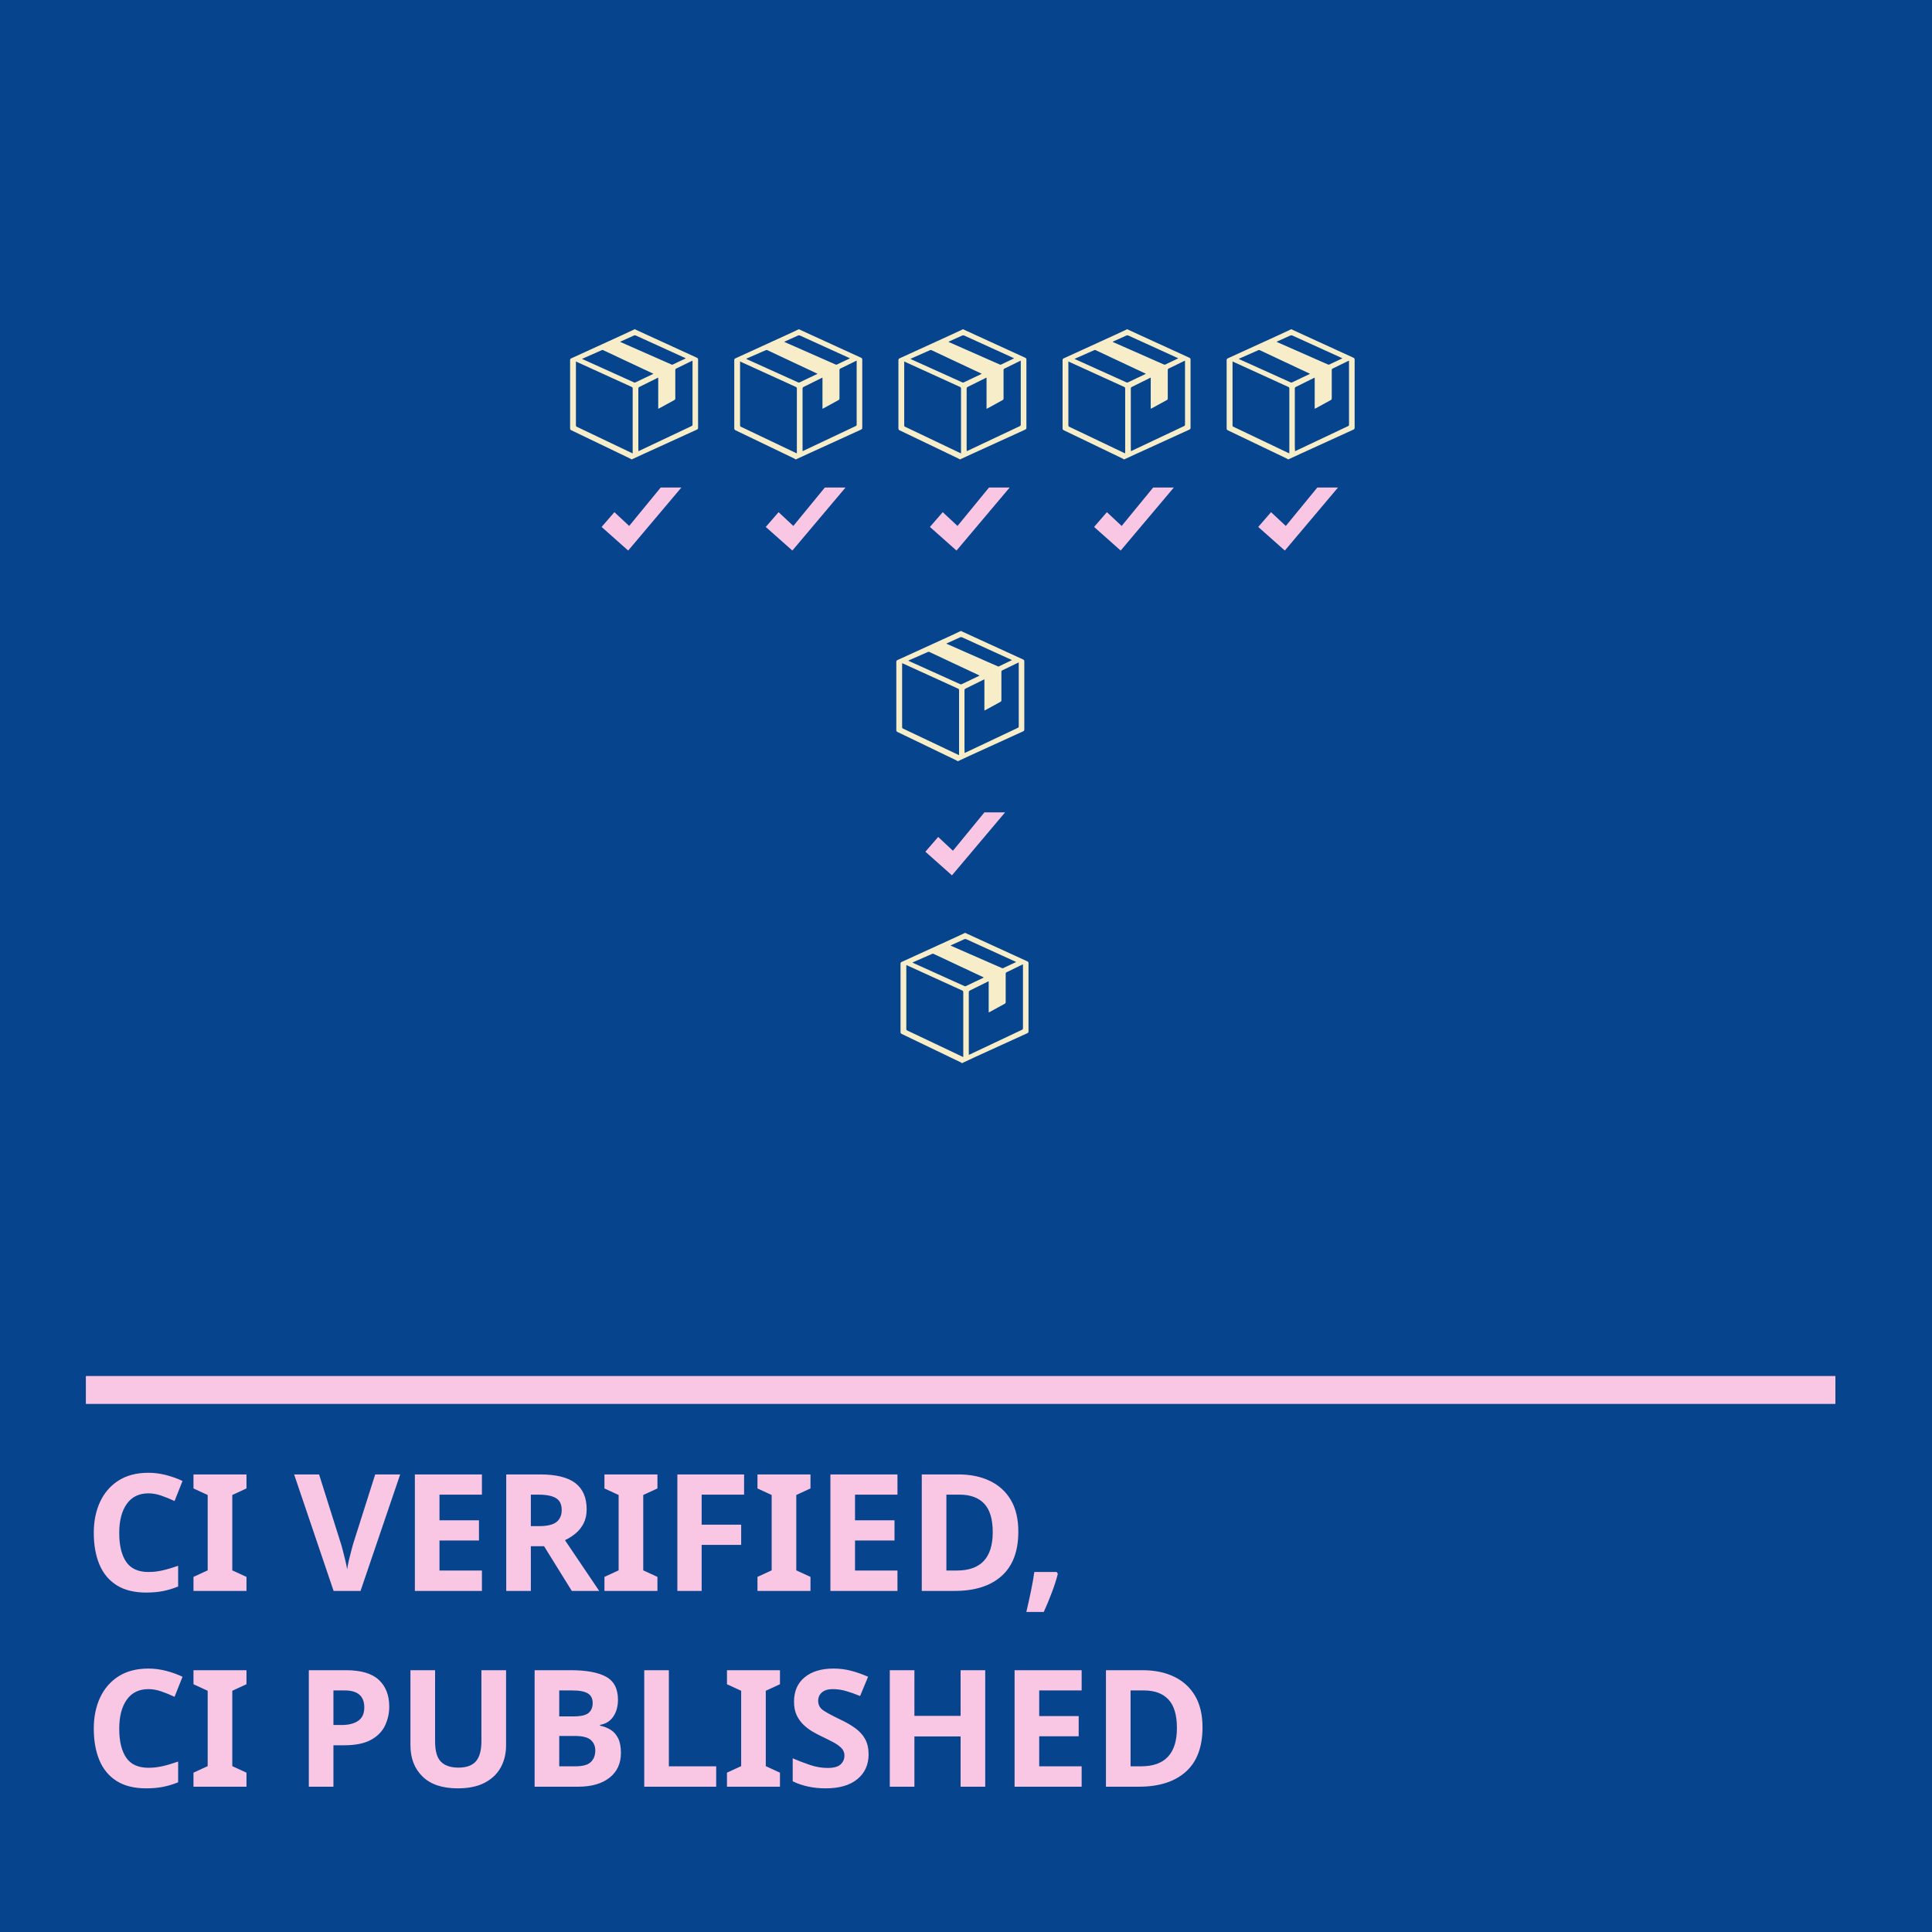
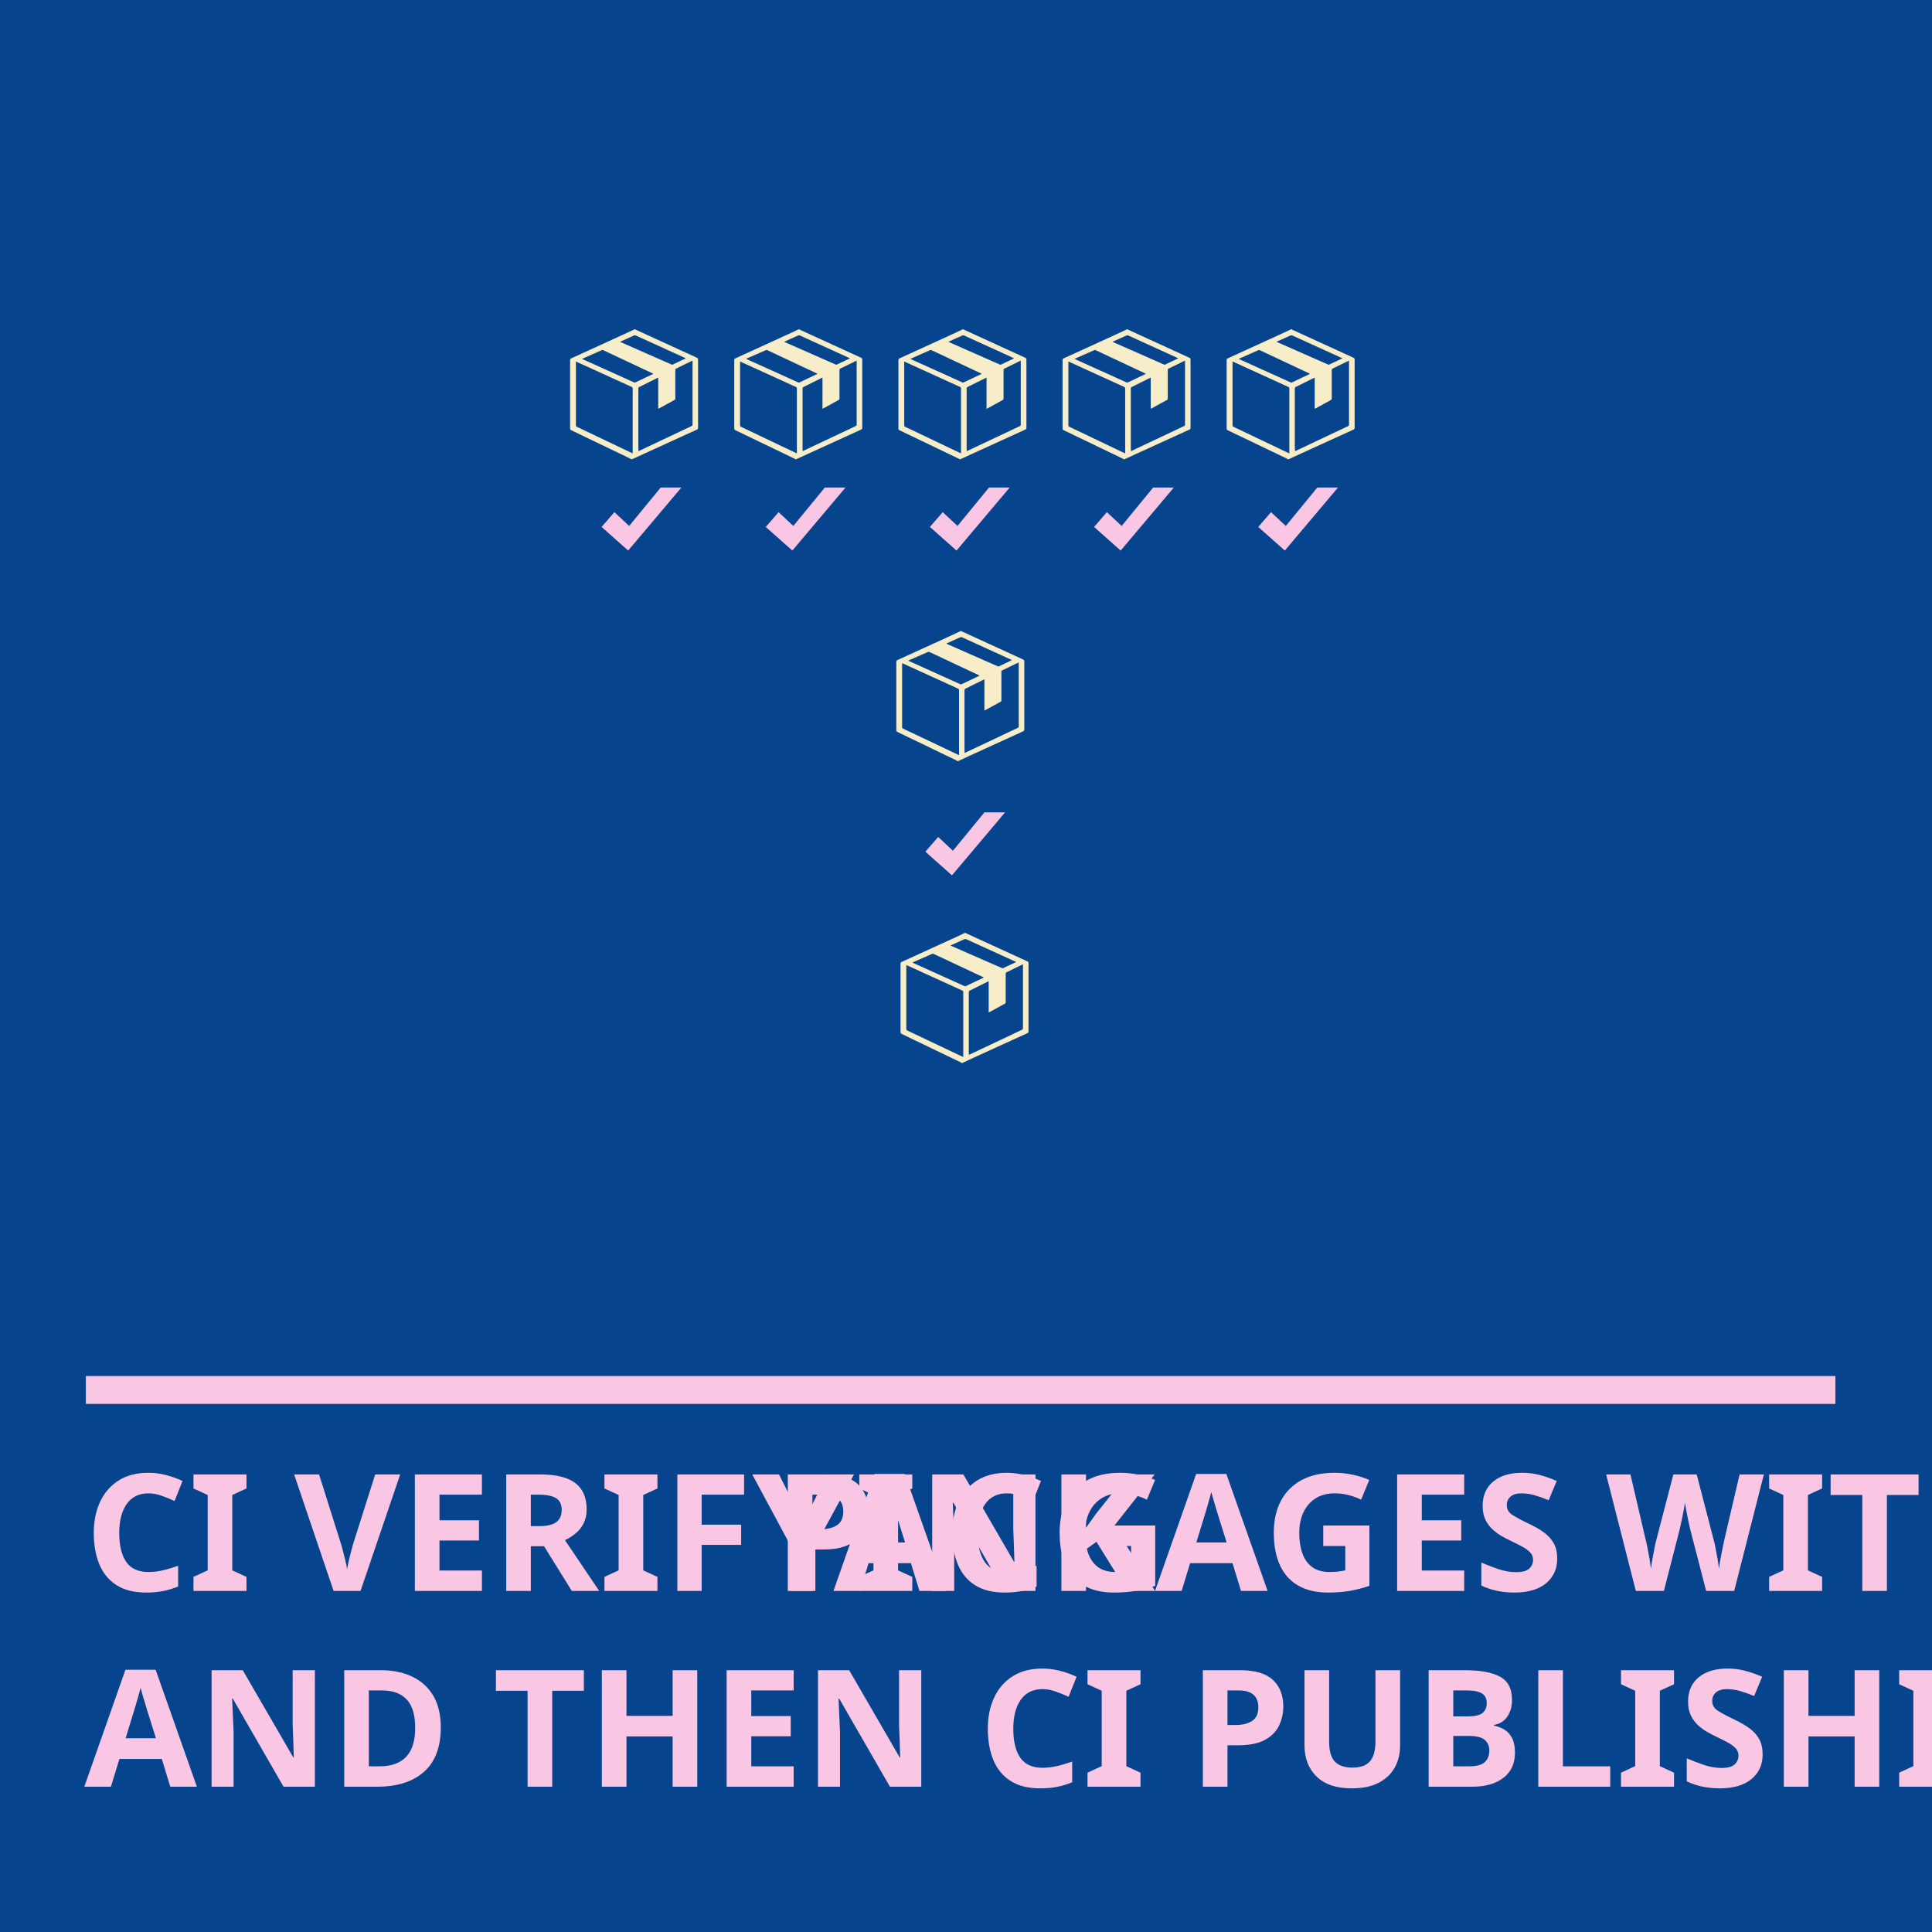
<svg xmlns="http://www.w3.org/2000/svg" id="Layer_1" data-name="Layer 1" viewBox="0 0 900 900">
  <defs>
-     <style>.cls-1{fill:#07448e;}.cls-2{fill:#f7eec9;}.cls-3,.cls-4{fill:#f9c7e4;}.cls-4{font-size:76px;font-family:DINCondensed-Bold, DIN Condensed;font-weight:700;}</style>
+     <style>.cls-1{fill:#07448e;}.cls-2{fill:#f7eec9;}.cls-3,.cls-4{fill:#f9c7e4;}.cls-4{font-size:76px;font-family:DINCondensed-Bold, DIN Condensed;font-weight:700;}.cls-5{letter-spacing:-0.04em;}</style>
  </defs>
  <rect class="cls-1" width="900" height="900" />
  <path class="cls-2" d="M294.28,214h-.11c-.19-.13-.38-.26-.58-.37l-27.43-13.19a.89.89,0,0,1-.58-.92V167.82a.84.84,0,0,1,.58-.91q12.34-5.62,24.68-11.28c1.59-.73,3.16-1.48,4.75-2.23h.25a6.28,6.28,0,0,0,.57.31q14.07,6.47,28.19,12.92a.86.86,0,0,1,.59.92q0,15.84,0,31.68a.85.85,0,0,1-.6.92l-25,11.41C297.81,212.37,296.05,213.21,294.28,214Zm-26-45.65c0,.22,0,.37,0,.52v29.25a.68.68,0,0,0,.46.71L294.24,211c.15.07.31.12.49.19V181a.76.76,0,0,0-.58-.81q-12.67-5.79-25.34-11.55Zm29.11,41.82.43-.18,24.37-11.52c.4-.19.42-.46.42-.8V168l-.65.29c-2.29,1.12-4.58,2.25-6.87,3.35a.76.76,0,0,0-.51.8v13.15a.78.78,0,0,1-.46.78c-2.29,1.24-4.59,2.51-6.9,3.78-.15.08-.31.14-.59.27V175.9l-.64.3c-2.69,1.32-5.37,2.65-8.07,4a.85.85,0,0,0-.56.89v27Zm-26.19-43,.21.15,24,10.84a.72.72,0,0,0,.54,0l8.4-4a1.84,1.84,0,0,0-.22-.17l-23.22-10.9a.72.72,0,0,0-.54,0C277.31,164.43,274.29,165.78,271.16,167.16Zm48.3-.22c-.21-.11-.36-.2-.52-.27l-22.79-10.39a1.19,1.19,0,0,0-.87,0c-2,.88-4,1.8-6,2.71-.14.06-.27.16-.42.24l.09.07,23.9,10.53a.69.69,0,0,0,.49,0c2-1,4-1.89,6.09-2.89Z" />
  <path class="cls-2" d="M370.75,214h-.11c-.19-.13-.38-.26-.58-.37l-27.43-13.19a.89.89,0,0,1-.58-.92V167.82a.84.84,0,0,1,.58-.91q12.35-5.62,24.68-11.28c1.59-.73,3.16-1.48,4.75-2.23h.23a6.28,6.28,0,0,0,.57.31l28.21,12.92a.87.87,0,0,1,.6.92q0,15.84,0,31.68a.87.87,0,0,1-.61.92l-25,11.41C374.26,212.37,372.52,213.21,370.75,214Zm-26-45.65c0,.22,0,.37,0,.52v29.25a.66.66,0,0,0,.45.71L370.72,211a5.07,5.07,0,0,0,.49.19V181a.78.78,0,0,0-.59-.81l-25.33-11.55Zm29.1,41.82.42-.18,24.38-11.52c.4-.19.42-.46.42-.8V168l-.65.29c-2.29,1.12-4.58,2.25-6.85,3.35a.76.76,0,0,0-.51.8v13.15a.78.78,0,0,1-.46.78c-2.29,1.24-4.59,2.51-6.88,3.78-.15.08-.31.14-.58.27V175.9l-.64.3c-2.7,1.32-5.38,2.65-8.08,4a.85.85,0,0,0-.56.89V210.2Zm-26.19-43,.21.15,24,10.84a.72.72,0,0,0,.54,0c2.8-1.32,5.58-2.65,8.4-4a1.84,1.84,0,0,0-.22-.17l-23.21-10.9a.75.75,0,0,0-.55,0c-3,1.32-6.07,2.67-9.18,4Zm48.3-.22c-.22-.11-.36-.2-.52-.27q-11.38-5.21-22.8-10.39a1.19,1.19,0,0,0-.87,0c-2,.88-4,1.8-6,2.71-.14.06-.27.16-.43.24l.1.07,23.9,10.53a.69.69,0,0,0,.49,0c2-1,4-1.89,6.1-2.89Z" />
  <path class="cls-2" d="M447.22,214h-.11c-.19-.13-.38-.26-.58-.37L419.1,200.47a.89.89,0,0,1-.58-.92V167.82a.84.84,0,0,1,.58-.91q12.36-5.62,24.68-11.28c1.59-.73,3.16-1.48,4.75-2.23h.23a6.28,6.28,0,0,0,.57.31l28.21,12.92a.86.86,0,0,1,.6.92q0,15.84,0,31.68a.87.87,0,0,1-.61.92l-25,11.41C450.75,212.37,449,213.21,447.22,214Zm-26-45.65c0,.22,0,.37,0,.52v29.25a.66.66,0,0,0,.46.71L447.19,211a5.07,5.07,0,0,0,.49.19V181a.78.78,0,0,0-.59-.81l-25.33-11.55Zm29.11,41.82.43-.18L475.1,198.5c.4-.19.41-.46.41-.8V168l-.64.29L468,171.66a.76.76,0,0,0-.51.8v13.15a.77.77,0,0,1-.46.78c-2.29,1.24-4.58,2.51-6.88,3.78-.14.08-.3.14-.58.27V175.9l-.64.3c-2.69,1.32-5.37,2.65-8.08,4a.83.83,0,0,0-.55.89v27Zm-26.19-43,.21.15,24,10.84a.75.75,0,0,0,.55,0l8.4-4-.22-.17-23.22-10.9a.72.72,0,0,0-.54,0C430.25,164.43,427.21,165.78,424.1,167.16Zm48.3-.22c-.21-.11-.35-.2-.51-.27l-22.8-10.39a1.19,1.19,0,0,0-.87,0c-2,.88-4,1.8-6,2.71a4.63,4.63,0,0,0-.43.24l.09.07,23.9,10.53a.69.69,0,0,0,.49,0C468.32,168.88,470.32,167.94,472.4,166.94Z" />
  <path class="cls-2" d="M446.24,354.59h-.11a5.15,5.15,0,0,0-.58-.37L418.12,341a.87.87,0,0,1-.58-.91V308.38a.86.86,0,0,1,.58-.92q12.35-5.61,24.68-11.27c1.59-.73,3.16-1.48,4.75-2.23h.23a6.28,6.28,0,0,0,.57.31l28.21,12.92a.87.87,0,0,1,.6.92q0,15.84,0,31.68a.87.87,0,0,1-.61.92q-12.51,5.69-25,11.41C449.77,352.93,448,353.76,446.24,354.59Zm-26-45.65c0,.22,0,.37,0,.52V338.7a.67.67,0,0,0,.45.72l25.58,12.14c.15.07.31.12.5.19V321.54a.78.78,0,0,0-.59-.81l-25.33-11.55Zm29.11,41.82.43-.18q12.18-5.77,24.37-11.52c.4-.19.42-.46.42-.8V308.58l-.64.29L467,312.22a.76.76,0,0,0-.51.8v13.15a.77.77,0,0,1-.46.78c-2.29,1.24-4.58,2.51-6.88,3.77a4.17,4.17,0,0,1-.58.27V316.46l-.64.29c-2.69,1.33-5.38,2.66-8.08,4a.83.83,0,0,0-.55.89v27Zm-26.19-43,.21.15,24,10.84a.75.75,0,0,0,.55,0q4.19-2,8.39-4a1.28,1.28,0,0,0-.22-.17l-23.21-10.9a.75.75,0,0,0-.55,0C429.27,305,426.23,306.34,423.12,307.72Zm48.3-.22a5.3,5.3,0,0,0-.51-.27l-22.8-10.4a1.19,1.19,0,0,0-.87,0c-2,.88-4,1.81-6,2.72a3.7,3.7,0,0,0-.42.24l.09.07,23.9,10.52a.6.6,0,0,0,.49,0C467.34,309.44,469.34,308.5,471.42,307.5Z" />
  <path class="cls-2" d="M448.2,495.23h-.11a5.15,5.15,0,0,0-.58-.37q-13.71-6.62-27.43-13.2a.87.87,0,0,1-.58-.91V449a.85.85,0,0,1,.58-.92q12.36-5.61,24.68-11.27c1.59-.73,3.16-1.48,4.75-2.23h.24a5,5,0,0,0,.56.31l28.21,12.92a.85.85,0,0,1,.6.92q0,15.84,0,31.68a.87.87,0,0,1-.61.92q-12.5,5.68-25,11.41C451.73,493.57,450,494.4,448.2,495.23Zm-26-45.65c0,.22,0,.37,0,.52v29.24a.67.67,0,0,0,.46.72l25.58,12.14a5.07,5.07,0,0,0,.49.19V462.18a.78.78,0,0,0-.58-.81l-25.34-11.55Zm29.11,41.82.43-.18q12.19-5.78,24.38-11.52c.4-.19.42-.46.42-.8V449.22l-.65.29L469,452.86a.76.76,0,0,0-.51.8v13.15a.75.75,0,0,1-.46.78c-2.29,1.24-4.58,2.51-6.87,3.77a5.12,5.12,0,0,1-.59.27V457.1l-.64.29c-2.69,1.33-5.37,2.66-8.07,4a.84.84,0,0,0-.56.89v27Zm-26.18-43,.2.15,24,10.84a.75.75,0,0,0,.55,0l8.4-4-.22-.17-23.22-10.9a.72.72,0,0,0-.54,0C431.23,445.63,428.19,447,425.09,448.36Zm48.3-.22c-.22-.11-.36-.21-.52-.27l-22.8-10.4a1.19,1.19,0,0,0-.87,0c-2,.88-4,1.81-6,2.72a3.79,3.79,0,0,0-.43.24l.09.07L466.81,451a.6.6,0,0,0,.49,0C469.3,450.08,471.3,449.14,473.39,448.14Z" />
  <path class="cls-2" d="M523.69,214h-.11c-.19-.13-.38-.26-.58-.37l-27.43-13.19a.89.89,0,0,1-.58-.92V167.82a.84.84,0,0,1,.58-.91q12.36-5.62,24.68-11.28c1.59-.73,3.16-1.48,4.75-2.23h.23a6.28,6.28,0,0,0,.57.31L554,166.63a.86.86,0,0,1,.6.92q0,15.84,0,31.68a.86.86,0,0,1-.6.92l-25,11.41C527.22,212.37,525.46,213.21,523.69,214Zm-26-45.65c0,.22,0,.37,0,.52v29.25a.66.66,0,0,0,.46.71L523.66,211a5.07,5.07,0,0,0,.49.19V181a.78.78,0,0,0-.58-.81l-25.34-11.55Zm29.11,41.82.43-.18,24.38-11.52c.4-.19.41-.46.41-.8V168l-.64.29c-2.29,1.12-4.59,2.25-6.88,3.35a.76.76,0,0,0-.51.8v13.15a.77.77,0,0,1-.46.78c-2.29,1.24-4.58,2.51-6.9,3.78-.15.08-.31.14-.58.27V175.9l-.64.3c-2.7,1.32-5.38,2.65-8.08,4a.85.85,0,0,0-.56.89v27Zm-26.18-43,.2.15,24,10.84a.75.75,0,0,0,.55,0l8.4-4-.22-.17-23.22-10.9a.72.72,0,0,0-.54,0C506.72,164.43,503.68,165.78,500.58,167.16Zm48.29-.22-.51-.27-22.8-10.39a1.19,1.19,0,0,0-.87,0c-2,.88-4,1.8-6,2.71-.14.06-.28.16-.43.24l.09.07,23.9,10.53a.72.72,0,0,0,.5,0C544.79,168.88,546.79,167.94,548.87,166.94Z" />
  <path class="cls-2" d="M600.16,214h-.11a5.72,5.72,0,0,0-.58-.37L572,200.47a.89.89,0,0,1-.58-.92V167.82a.84.84,0,0,1,.58-.91q12.36-5.62,24.68-11.28c1.59-.73,3.17-1.48,4.75-2.23h.26c.19.11.37.22.56.31l28.19,12.92a.86.86,0,0,1,.6.92q0,15.84,0,31.68a.87.87,0,0,1-.61.92l-25,11.41C603.69,212.37,601.93,213.21,600.16,214Zm-26-45.65c0,.22,0,.37,0,.52v29.25a.66.66,0,0,0,.46.71L600.13,211a5.07,5.07,0,0,0,.49.19V181a.78.78,0,0,0-.58-.81L574.7,168.62Zm29.11,41.82.43-.18L628,198.5c.4-.19.42-.46.42-.8V168l-.65.29c-2.29,1.12-4.59,2.25-6.88,3.35a.76.76,0,0,0-.51.8v13.15a.77.77,0,0,1-.46.78c-2.29,1.24-4.58,2.51-6.9,3.78-.15.08-.31.14-.58.27V175.9l-.64.3c-2.7,1.32-5.38,2.65-8.08,4a.83.83,0,0,0-.55.89v27Zm-26.18-43,.2.15,24,10.84a.75.75,0,0,0,.55,0l8.4-4A1.84,1.84,0,0,0,610,174l-23.22-10.9a.72.72,0,0,0-.54,0C583.19,164.43,580.17,165.78,577.05,167.16Zm48.29-.22-.51-.27L602,156.28a1.19,1.19,0,0,0-.87,0c-2,.88-4,1.8-6,2.71-.14.06-.28.16-.43.24l.09.07,23.91,10.53a.69.69,0,0,0,.49,0C621.26,168.88,623.28,167.94,625.34,166.94Z" />
  <rect class="cls-3" x="40" y="641" width="815" height="13" />
  <polygon class="cls-3" points="286.21 238.59 280.25 245.47 292.63 256.47 317.4 227.12 307.77 227.12 293.09 245.01 286.21 238.59" />
  <polygon class="cls-3" points="362.69 238.59 356.72 245.47 369.11 256.47 393.87 227.12 384.24 227.12 369.56 245.01 362.69 238.59" />
  <polygon class="cls-3" points="439.16 238.59 433.19 245.47 445.58 256.47 470.34 227.12 460.71 227.12 446.04 245.01 439.16 238.59" />
  <polygon class="cls-3" points="437.04 389.89 431.08 396.76 443.46 407.77 468.22 378.42 458.59 378.42 443.92 396.31 437.04 389.89" />
  <polygon class="cls-3" points="515.63 238.59 509.67 245.47 522.05 256.47 546.81 227.12 537.18 227.12 522.51 245.01 515.63 238.59" />
  <polygon class="cls-3" points="592.1 238.59 586.14 245.47 598.52 256.47 623.28 227.12 613.65 227.12 598.98 245.01 592.1 238.59" />
-   <text class="cls-4" transform="translate(39.28 741.11)">CI VERIFIED, <tspan x="0" y="91.2">CI PUBLISHED</tspan>
+   <text class="cls-4" transform="translate(39.28 741.11)">CI VERIFYING <tspan class="cls-5" x="320.86" y="0">P</tspan>
+     <tspan x="348.98" y="0">ACKAGES WITH CI </tspan>
+     <tspan x="0" y="91.2">AND THEN CI PUBLISHING</tspan>
  </text>
</svg>
